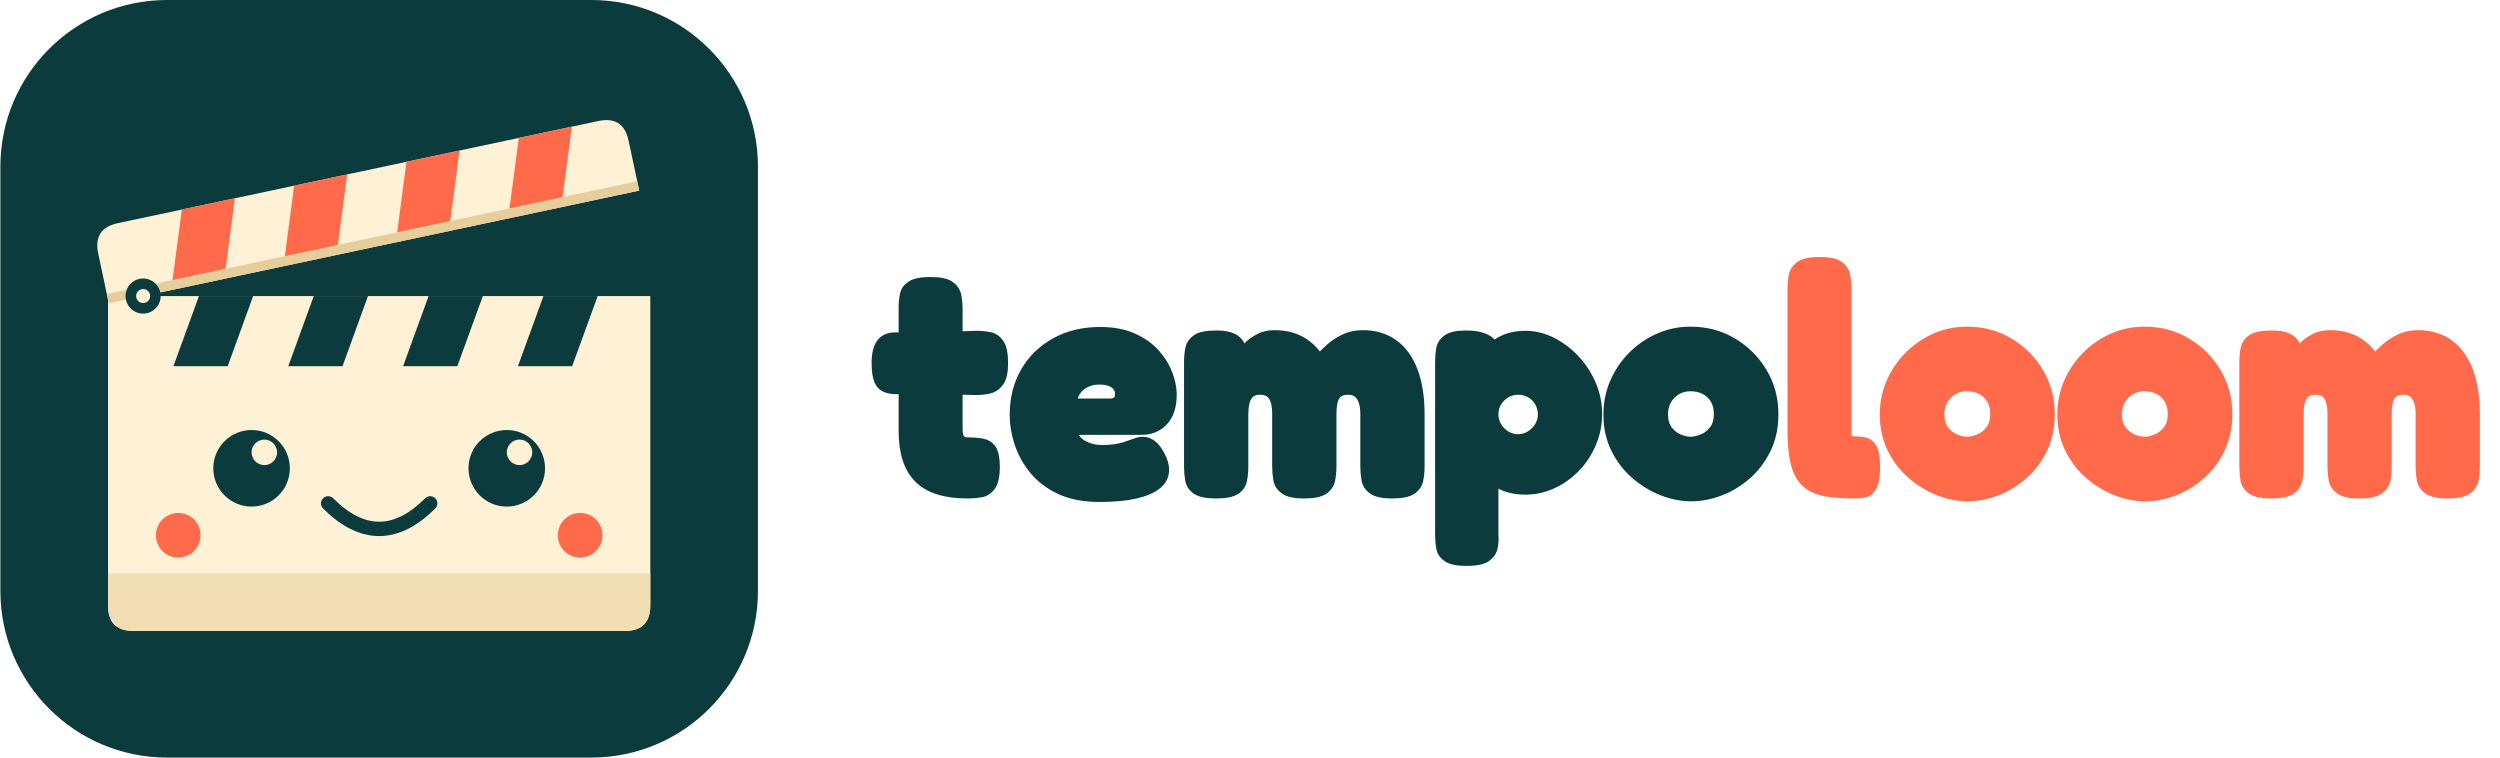
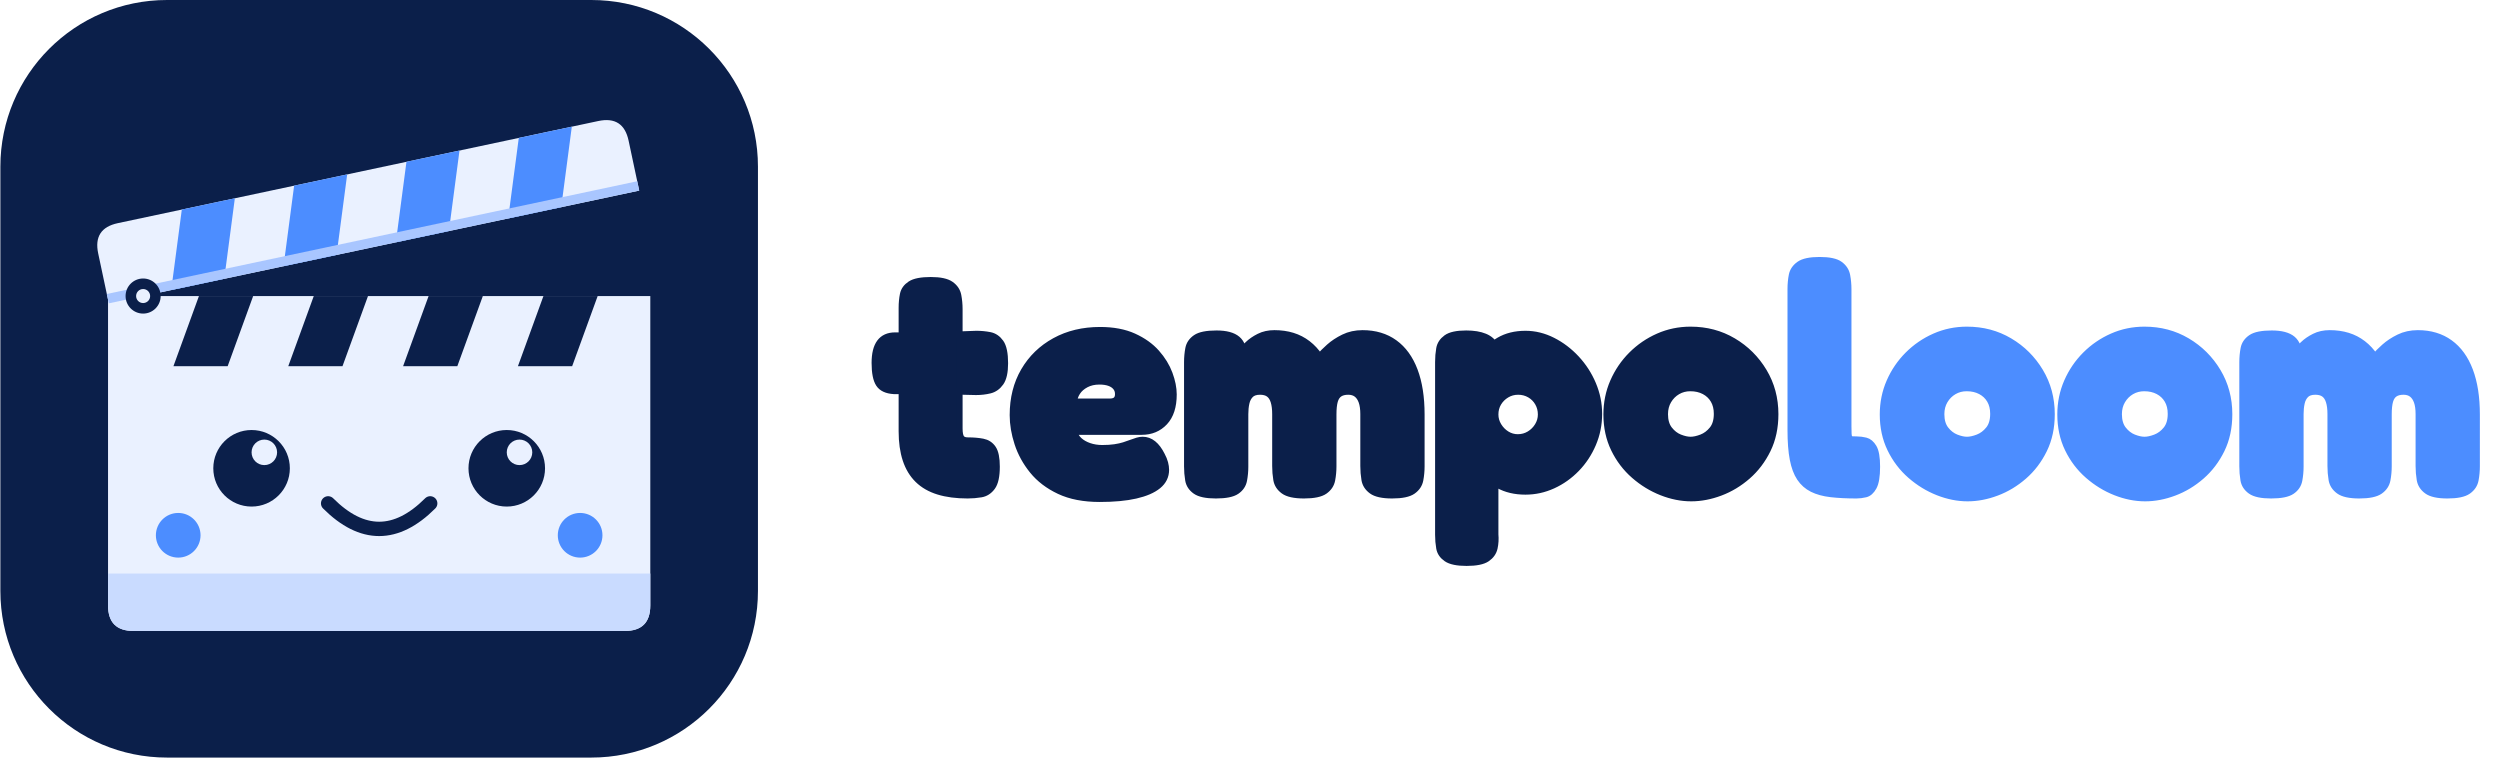
<svg xmlns="http://www.w3.org/2000/svg" width="660" height="200" viewBox="0 0 659.8 200">
  <defs>
    <clipPath id="cl">
      <path d="M105 85 V69 Q105 61 113 61 H267 Q275 61 275 69 V85 Z" />
    </clipPath>
    <clipPath id="bc">
      <path d="M105 85 H275 V182 Q275 190 267 190 H113 Q105 190 105 182 Z" />
    </clipPath>
  </defs>
-   <rect width="200" height="200" rx="44" fill="#0B3B3C" />
+   <rect width="200" height="200" rx="44" fill="#0B1F4A" />
  <svg x="20.0" y="25.1" width="160.0" height="149.9" viewBox="95 22 190 178">
-     <path d="M105 85 H275 V182 Q275 190 267 190 H113 Q105 190 105 182 Z" fill="#FFF1D6" />
+     <path d="M105 85 H275 V182 Q275 190 267 190 H113 Q105 190 105 182 Z" fill="#EAF1FF" />
    <g clip-path="url(#bc)">
-       <rect x="105" y="172" width="170" height="18" fill="#F2DDB3" />
+       <rect x="105" y="172" width="170" height="18" fill="#C9DBFF" />
    </g>
-     <polygon points="133.5,85 150.5,85 142.5,107 125.5,107" fill="#0B3B3C" />
-     <polygon points="169.5,85 186.5,85 178.5,107 161.5,107" fill="#0B3B3C" />
-     <polygon points="205.5,85 222.5,85 214.5,107 197.5,107" fill="#0B3B3C" />
-     <polygon points="241.5,85 258.5,85 250.5,107 233.5,107" fill="#0B3B3C" />
+     <polygon points="133.5,85 150.5,85 142.5,107 125.5,107" fill="#0B1F4A" />
+     <polygon points="169.5,85 186.5,85 178.5,107 161.5,107" fill="#0B1F4A" />
+     <polygon points="205.5,85 222.5,85 214.5,107 197.5,107" fill="#0B1F4A" />
+     <polygon points="241.5,85 258.5,85 250.5,107 233.5,107" fill="#0B1F4A" />
    <g transform="rotate(-12 116 85)">
-       <path d="M105 85 V69 Q105 61 113 61 H267 Q275 61 275 69 V85 Z" fill="#FFF1D6" />
+       <path d="M105 85 V69 Q105 61 113 61 H267 Q275 61 275 69 V85 Z" fill="#EAF1FF" />
      <g clip-path="url(#cl)">
-         <polygon points="133.5,61 150.5,61 142,85 125,85" fill="#FF6B4A" />
-         <polygon points="169.5,61 186.5,61 178,85 161,85" fill="#FF6B4A" />
-         <polygon points="205.5,61 222.5,61 214,85 197,85" fill="#FF6B4A" />
-         <polygon points="241.5,61 258.5,61 250,85 233,85" fill="#FF6B4A" />
-         <rect x="105" y="82" width="170" height="3" fill="#E6CE9C" />
+         <polygon points="133.5,61 150.5,61 142,85 125,85" fill="#4C8DFF" />
+         <polygon points="169.5,61 186.5,61 178,85 161,85" fill="#4C8DFF" />
+         <polygon points="205.5,61 222.5,61 214,85 197,85" fill="#4C8DFF" />
+         <polygon points="241.5,61 258.5,61 250,85 233,85" fill="#4C8DFF" />
+         <rect x="105" y="82" width="170" height="3" fill="#A9C6FF" />
      </g>
    </g>
-     <circle cx="116" cy="85" r="5.5" fill="#0B3B3C" />
-     <circle cx="116" cy="85" r="2.2" fill="#FFF1D6" />
-     <circle cx="150" cy="139" r="12" fill="#0B3B3C" />
-     <circle cx="230" cy="139" r="12" fill="#0B3B3C" />
-     <circle cx="154" cy="134" r="4" fill="#FFF1D6" />
-     <circle cx="234" cy="134" r="4" fill="#FFF1D6" />
-     <circle cx="127" cy="160" r="7" fill="#FF6B4A" />
-     <circle cx="253" cy="160" r="7" fill="#FF6B4A" />
-     <path d="M174 150 Q190 166 206 150" fill="none" stroke="#0B3B3C" stroke-width="4.5" stroke-linecap="round" />
+     <circle cx="116" cy="85" r="5.5" fill="#0B1F4A" />
+     <circle cx="116" cy="85" r="2.2" fill="#EAF1FF" />
+     <circle cx="150" cy="139" r="12" fill="#0B1F4A" />
+     <circle cx="230" cy="139" r="12" fill="#0B1F4A" />
+     <circle cx="154" cy="134" r="4" fill="#EAF1FF" />
+     <circle cx="234" cy="134" r="4" fill="#EAF1FF" />
+     <circle cx="127" cy="160" r="7" fill="#4C8DFF" />
+     <circle cx="253" cy="160" r="7" fill="#4C8DFF" />
+     <path d="M174 150 Q190 166 206 150" fill="none" stroke="#0B1F4A" stroke-width="4.5" stroke-linecap="round" />
  </svg>
-   <path transform="translate(230.0,130.0) scale(0.084)" d="M302 9Q249 9 210 -3Q171 -15 145.5 -40Q120 -65 107.5 -103Q95 -141 95 -192L95 -580Q95 -603 99 -622.5Q103 -642 122 -654.5Q141 -667 186 -667Q230 -667 249 -653.5Q268 -640 272 -619Q276 -598 276 -576L276 -201Q276 -190 277.5 -182.5Q279 -175 282 -171Q285 -167 290 -165Q295 -163 303 -163Q329 -163 349.5 -159Q370 -155 381.5 -138Q393 -121 393 -81Q393 -36 379 -17Q365 2 344 5.5Q323 9 302 9ZM74 -493L191 -493L329 -498Q351 -498 371.5 -494Q392 -490 405.5 -471Q419 -452 419 -406Q419 -364 405.5 -345Q392 -326 371.5 -321Q351 -316 328 -316L201 -319L70 -319Q36 -321 23 -341Q10 -361 10 -407Q10 -450 26 -471.5Q42 -493 74 -493ZM717 20Q642 20 590 -4.5Q538 -29 506 -68.5Q474 -108 459 -154Q444 -200 444 -243Q444 -322 479 -382Q514 -442 576 -476Q638 -510 718 -510Q780 -510 824 -490Q868 -470 895.5 -439Q923 -408 936 -373Q949 -338 949 -308Q949 -251 921 -221Q893 -191 849 -191L636 -191Q640 -175 652.5 -163.5Q665 -152 684 -145.5Q703 -139 725 -139Q747 -139 764 -141.5Q781 -144 793.5 -148Q806 -152 816.5 -156Q827 -160 835.5 -162.5Q844 -165 852 -165Q870 -165 885 -153Q900 -141 912 -117Q919 -104 922 -92.5Q925 -81 925 -71Q925 -41 900.5 -21Q876 -1 830 9.5Q784 20 717 20ZM636 -285L748 -285Q762 -285 768.5 -291Q775 -297 775 -309Q775 -322 767.5 -331Q760 -340 747 -344.5Q734 -349 716 -349Q692 -349 674 -339.5Q656 -330 646.5 -315.5Q637 -301 636 -285ZM1082 9Q1037 9 1018 -4.5Q999 -18 995.5 -39Q992 -60 992 -82L992 -409Q992 -432 996 -452.5Q1000 -473 1019 -486Q1038 -499 1084 -499Q1129 -499 1149.5 -481.5Q1170 -464 1170 -425L1153 -430Q1153 -430 1160.5 -440.5Q1168 -451 1182.5 -465Q1197 -479 1218 -489.5Q1239 -500 1266 -500Q1297 -500 1323 -492Q1349 -484 1370.5 -467.5Q1392 -451 1408 -427Q1419 -440 1438 -457Q1457 -474 1483.5 -487Q1510 -500 1543 -500Q1602 -500 1643.5 -470Q1685 -440 1706.5 -383Q1728 -326 1728 -245L1728 -82Q1728 -60 1724 -39Q1720 -18 1701 -4.5Q1682 9 1636 9Q1591 9 1572 -5Q1553 -19 1549.5 -40Q1546 -61 1546 -83L1546 -246Q1546 -270 1540.5 -285.5Q1535 -301 1524.5 -309Q1514 -317 1498 -317Q1481 -317 1470.5 -310Q1460 -303 1455.5 -287.5Q1451 -272 1451 -245L1451 -82Q1451 -60 1447 -39Q1443 -18 1424 -4.5Q1405 9 1359 9Q1314 9 1295 -5Q1276 -19 1272.5 -40Q1269 -61 1269 -83L1269 -246Q1269 -270 1264 -286Q1259 -302 1248.5 -309.5Q1238 -317 1221 -317Q1201 -317 1191 -307Q1181 -297 1177.5 -281Q1174 -265 1174 -246L1174 -81Q1174 -59 1170 -38Q1166 -17 1147 -4Q1128 9 1082 9ZM2055 -3Q2006 -3 1970 -23Q1934 -43 1911 -77.5Q1888 -112 1877 -156Q1866 -200 1867 -249Q1868 -297 1879.5 -342Q1891 -387 1914 -422Q1937 -457 1972 -477.5Q2007 -498 2055 -498Q2099 -498 2140.5 -477Q2182 -456 2215 -420.5Q2248 -385 2267 -340Q2286 -295 2286 -247Q2286 -197 2267 -152.5Q2248 -108 2215.5 -74.5Q2183 -41 2141.5 -22Q2100 -3 2055 -3ZM1870 221Q1826 221 1807 208Q1788 195 1784.5 175Q1781 155 1781 133L1781 -410Q1781 -432 1784.5 -452Q1788 -472 1806.5 -485.5Q1825 -499 1869 -499Q1904 -499 1927 -489.5Q1950 -480 1960 -460L1960 132Q1962 154 1957.5 174.5Q1953 195 1934 208Q1915 221 1870 221ZM2031 -173Q2051 -173 2067.5 -183Q2084 -193 2094 -209.5Q2104 -226 2104 -245Q2104 -265 2094.5 -281.5Q2085 -298 2068.5 -307.5Q2052 -317 2032 -317Q2012 -317 1995.5 -307Q1979 -297 1969.5 -281Q1960 -265 1960 -245Q1960 -226 1970 -209.5Q1980 -193 1996 -183Q2012 -173 2031 -173ZM2576 18Q2530 18 2483 -0.5Q2436 -19 2396.5 -53.5Q2357 -88 2333.5 -136.5Q2310 -185 2310 -245Q2310 -300 2331 -348Q2352 -396 2388.5 -432.5Q2425 -469 2472.5 -490Q2520 -511 2574 -511Q2648 -511 2708 -475.5Q2768 -440 2804 -380Q2840 -320 2840 -246Q2840 -183 2816 -134Q2792 -85 2753 -51Q2714 -17 2667.5 0.5Q2621 18 2576 18ZM2574 -165Q2589 -165 2608.5 -172.5Q2628 -180 2642.5 -198Q2657 -216 2657 -247Q2657 -272 2646.5 -290Q2636 -308 2617 -318Q2598 -328 2573 -328Q2551 -328 2533 -317.5Q2515 -307 2504 -288.5Q2493 -270 2493 -246Q2493 -216 2507 -198Q2521 -180 2540 -172.5Q2559 -165 2574 -165Z" fill="#0B3B3C" stroke="#0B3B3C" stroke-width="20.0" stroke-linejoin="round" />
-   <path transform="translate(469.7,130.0) scale(0.084)" d="M242 9Q196 9 161.5 5Q127 1 103 -11Q79 -23 64 -45.5Q49 -68 42 -104.5Q35 -141 35 -196L35 -639Q35 -662 39 -682.5Q43 -703 62 -716.5Q81 -730 126 -730Q171 -730 189.5 -716.5Q208 -703 212 -682Q216 -661 216 -638L216 -207Q216 -192 216.5 -183.5Q217 -175 219.5 -171Q222 -167 227.5 -166.5Q233 -166 243 -166Q256 -166 270.5 -162.5Q285 -159 295.5 -141.5Q306 -124 306 -81Q306 -36 295.5 -17Q285 2 270 5.5Q255 9 242 9ZM591 18Q545 18 498 -0.5Q451 -19 411.5 -53.5Q372 -88 348.5 -136.5Q325 -185 325 -245Q325 -300 346 -348Q367 -396 403.5 -432.5Q440 -469 487.5 -490Q535 -511 589 -511Q663 -511 723 -475.5Q783 -440 819 -380Q855 -320 855 -246Q855 -183 831 -134Q807 -85 768 -51Q729 -17 682.5 0.5Q636 18 591 18ZM589 -165Q604 -165 623.5 -172.5Q643 -180 657.5 -198Q672 -216 672 -247Q672 -272 661.5 -290Q651 -308 632 -318Q613 -328 588 -328Q566 -328 548 -317.5Q530 -307 519 -288.5Q508 -270 508 -246Q508 -216 522 -198Q536 -180 555 -172.5Q574 -165 589 -165ZM1149 18Q1103 18 1056 -0.5Q1009 -19 969.5 -53.5Q930 -88 906.5 -136.5Q883 -185 883 -245Q883 -300 904 -348Q925 -396 961.5 -432.5Q998 -469 1045.5 -490Q1093 -511 1147 -511Q1221 -511 1281 -475.5Q1341 -440 1377 -380Q1413 -320 1413 -246Q1413 -183 1389 -134Q1365 -85 1326 -51Q1287 -17 1240.5 0.5Q1194 18 1149 18ZM1147 -165Q1162 -165 1181.5 -172.5Q1201 -180 1215.5 -198Q1230 -216 1230 -247Q1230 -272 1219.5 -290Q1209 -308 1190 -318Q1171 -328 1146 -328Q1124 -328 1106 -317.5Q1088 -307 1077 -288.5Q1066 -270 1066 -246Q1066 -216 1080 -198Q1094 -180 1113 -172.5Q1132 -165 1147 -165ZM1545 9Q1500 9 1481 -4.5Q1462 -18 1458.5 -39Q1455 -60 1455 -82L1455 -409Q1455 -432 1459 -452.5Q1463 -473 1482 -486Q1501 -499 1547 -499Q1592 -499 1612.5 -481.5Q1633 -464 1633 -425L1616 -430Q1616 -430 1623.5 -440.5Q1631 -451 1645.5 -465Q1660 -479 1681 -489.5Q1702 -500 1729 -500Q1760 -500 1786 -492Q1812 -484 1833.5 -467.5Q1855 -451 1871 -427Q1882 -440 1901 -457Q1920 -474 1946.5 -487Q1973 -500 2006 -500Q2065 -500 2106.5 -470Q2148 -440 2169.5 -383Q2191 -326 2191 -245L2191 -82Q2191 -60 2187 -39Q2183 -18 2164 -4.5Q2145 9 2099 9Q2054 9 2035 -5Q2016 -19 2012.5 -40Q2009 -61 2009 -83L2009 -246Q2009 -270 2003.5 -285.5Q1998 -301 1987.5 -309Q1977 -317 1961 -317Q1944 -317 1933.5 -310Q1923 -303 1918.5 -287.5Q1914 -272 1914 -245L1914 -82Q1914 -60 1910 -39Q1906 -18 1887 -4.5Q1868 9 1822 9Q1777 9 1758 -5Q1739 -19 1735.5 -40Q1732 -61 1732 -83L1732 -246Q1732 -270 1727 -286Q1722 -302 1711.5 -309.5Q1701 -317 1684 -317Q1664 -317 1654 -307Q1644 -297 1640.5 -281Q1637 -265 1637 -246L1637 -81Q1637 -59 1633 -38Q1629 -17 1610 -4Q1591 9 1545 9Z" fill="#FF6B4A" stroke="#FF6B4A" stroke-width="20.0" stroke-linejoin="round" />
+   <path transform="translate(230.0,130.0) scale(0.084)" d="M302 9Q249 9 210 -3Q171 -15 145.5 -40Q120 -65 107.5 -103Q95 -141 95 -192L95 -580Q95 -603 99 -622.5Q103 -642 122 -654.5Q141 -667 186 -667Q230 -667 249 -653.5Q268 -640 272 -619Q276 -598 276 -576L276 -201Q276 -190 277.5 -182.5Q279 -175 282 -171Q285 -167 290 -165Q295 -163 303 -163Q329 -163 349.5 -159Q370 -155 381.5 -138Q393 -121 393 -81Q393 -36 379 -17Q365 2 344 5.5Q323 9 302 9ZM74 -493L191 -493L329 -498Q351 -498 371.5 -494Q392 -490 405.5 -471Q419 -452 419 -406Q419 -364 405.5 -345Q392 -326 371.5 -321Q351 -316 328 -316L201 -319L70 -319Q36 -321 23 -341Q10 -361 10 -407Q10 -450 26 -471.5Q42 -493 74 -493ZM717 20Q642 20 590 -4.5Q538 -29 506 -68.5Q474 -108 459 -154Q444 -200 444 -243Q444 -322 479 -382Q514 -442 576 -476Q638 -510 718 -510Q780 -510 824 -490Q868 -470 895.5 -439Q923 -408 936 -373Q949 -338 949 -308Q949 -251 921 -221Q893 -191 849 -191L636 -191Q640 -175 652.5 -163.5Q665 -152 684 -145.5Q703 -139 725 -139Q747 -139 764 -141.5Q781 -144 793.5 -148Q806 -152 816.5 -156Q827 -160 835.5 -162.5Q844 -165 852 -165Q870 -165 885 -153Q900 -141 912 -117Q919 -104 922 -92.5Q925 -81 925 -71Q925 -41 900.5 -21Q876 -1 830 9.5Q784 20 717 20ZM636 -285L748 -285Q762 -285 768.5 -291Q775 -297 775 -309Q775 -322 767.5 -331Q760 -340 747 -344.5Q734 -349 716 -349Q692 -349 674 -339.5Q656 -330 646.5 -315.5Q637 -301 636 -285ZM1082 9Q1037 9 1018 -4.5Q999 -18 995.5 -39Q992 -60 992 -82L992 -409Q992 -432 996 -452.5Q1000 -473 1019 -486Q1038 -499 1084 -499Q1129 -499 1149.5 -481.5Q1170 -464 1170 -425L1153 -430Q1153 -430 1160.5 -440.5Q1168 -451 1182.5 -465Q1197 -479 1218 -489.5Q1239 -500 1266 -500Q1297 -500 1323 -492Q1349 -484 1370.5 -467.5Q1392 -451 1408 -427Q1419 -440 1438 -457Q1457 -474 1483.5 -487Q1510 -500 1543 -500Q1602 -500 1643.5 -470Q1685 -440 1706.5 -383Q1728 -326 1728 -245L1728 -82Q1728 -60 1724 -39Q1720 -18 1701 -4.5Q1682 9 1636 9Q1591 9 1572 -5Q1553 -19 1549.5 -40Q1546 -61 1546 -83L1546 -246Q1546 -270 1540.5 -285.5Q1535 -301 1524.5 -309Q1514 -317 1498 -317Q1481 -317 1470.5 -310Q1460 -303 1455.5 -287.5Q1451 -272 1451 -245L1451 -82Q1451 -60 1447 -39Q1443 -18 1424 -4.5Q1405 9 1359 9Q1314 9 1295 -5Q1276 -19 1272.5 -40Q1269 -61 1269 -83L1269 -246Q1269 -270 1264 -286Q1259 -302 1248.5 -309.5Q1238 -317 1221 -317Q1201 -317 1191 -307Q1181 -297 1177.5 -281Q1174 -265 1174 -246L1174 -81Q1174 -59 1170 -38Q1166 -17 1147 -4Q1128 9 1082 9ZM2055 -3Q2006 -3 1970 -23Q1934 -43 1911 -77.5Q1888 -112 1877 -156Q1866 -200 1867 -249Q1868 -297 1879.5 -342Q1891 -387 1914 -422Q1937 -457 1972 -477.5Q2007 -498 2055 -498Q2099 -498 2140.5 -477Q2182 -456 2215 -420.5Q2248 -385 2267 -340Q2286 -295 2286 -247Q2286 -197 2267 -152.5Q2248 -108 2215.5 -74.5Q2183 -41 2141.5 -22Q2100 -3 2055 -3ZM1870 221Q1826 221 1807 208Q1788 195 1784.5 175Q1781 155 1781 133L1781 -410Q1781 -432 1784.5 -452Q1788 -472 1806.5 -485.5Q1825 -499 1869 -499Q1904 -499 1927 -489.5Q1950 -480 1960 -460L1960 132Q1962 154 1957.5 174.5Q1953 195 1934 208Q1915 221 1870 221ZM2031 -173Q2051 -173 2067.5 -183Q2084 -193 2094 -209.5Q2104 -226 2104 -245Q2104 -265 2094.5 -281.5Q2085 -298 2068.5 -307.5Q2052 -317 2032 -317Q2012 -317 1995.5 -307Q1979 -297 1969.5 -281Q1960 -265 1960 -245Q1960 -226 1970 -209.5Q1980 -193 1996 -183Q2012 -173 2031 -173ZM2576 18Q2530 18 2483 -0.5Q2436 -19 2396.5 -53.5Q2357 -88 2333.5 -136.5Q2310 -185 2310 -245Q2310 -300 2331 -348Q2352 -396 2388.5 -432.5Q2425 -469 2472.5 -490Q2520 -511 2574 -511Q2648 -511 2708 -475.5Q2768 -440 2804 -380Q2840 -320 2840 -246Q2840 -183 2816 -134Q2792 -85 2753 -51Q2714 -17 2667.5 0.5Q2621 18 2576 18ZM2574 -165Q2589 -165 2608.5 -172.5Q2628 -180 2642.5 -198Q2657 -216 2657 -247Q2657 -272 2646.5 -290Q2636 -308 2617 -318Q2598 -328 2573 -328Q2551 -328 2533 -317.5Q2515 -307 2504 -288.5Q2493 -270 2493 -246Q2493 -216 2507 -198Q2521 -180 2540 -172.5Q2559 -165 2574 -165Z" fill="#0B1F4A" stroke="#0B1F4A" stroke-width="20.0" stroke-linejoin="round" />
+   <path transform="translate(469.7,130.0) scale(0.084)" d="M242 9Q196 9 161.5 5Q127 1 103 -11Q79 -23 64 -45.5Q49 -68 42 -104.5Q35 -141 35 -196L35 -639Q35 -662 39 -682.5Q43 -703 62 -716.5Q81 -730 126 -730Q171 -730 189.5 -716.5Q208 -703 212 -682Q216 -661 216 -638L216 -207Q216 -192 216.5 -183.5Q217 -175 219.5 -171Q222 -167 227.5 -166.5Q233 -166 243 -166Q256 -166 270.5 -162.5Q285 -159 295.5 -141.5Q306 -124 306 -81Q306 -36 295.5 -17Q285 2 270 5.5Q255 9 242 9ZM591 18Q545 18 498 -0.5Q451 -19 411.5 -53.5Q372 -88 348.5 -136.5Q325 -185 325 -245Q325 -300 346 -348Q367 -396 403.5 -432.5Q440 -469 487.5 -490Q535 -511 589 -511Q663 -511 723 -475.5Q783 -440 819 -380Q855 -320 855 -246Q855 -183 831 -134Q807 -85 768 -51Q729 -17 682.5 0.5Q636 18 591 18ZM589 -165Q604 -165 623.5 -172.5Q643 -180 657.5 -198Q672 -216 672 -247Q672 -272 661.5 -290Q651 -308 632 -318Q613 -328 588 -328Q566 -328 548 -317.5Q530 -307 519 -288.5Q508 -270 508 -246Q508 -216 522 -198Q536 -180 555 -172.5Q574 -165 589 -165ZM1149 18Q1103 18 1056 -0.5Q1009 -19 969.5 -53.5Q930 -88 906.5 -136.5Q883 -185 883 -245Q883 -300 904 -348Q925 -396 961.5 -432.5Q998 -469 1045.5 -490Q1093 -511 1147 -511Q1221 -511 1281 -475.5Q1341 -440 1377 -380Q1413 -320 1413 -246Q1413 -183 1389 -134Q1365 -85 1326 -51Q1287 -17 1240.5 0.5Q1194 18 1149 18ZM1147 -165Q1162 -165 1181.5 -172.5Q1201 -180 1215.5 -198Q1230 -216 1230 -247Q1230 -272 1219.5 -290Q1209 -308 1190 -318Q1171 -328 1146 -328Q1124 -328 1106 -317.5Q1088 -307 1077 -288.5Q1066 -270 1066 -246Q1066 -216 1080 -198Q1094 -180 1113 -172.5Q1132 -165 1147 -165ZM1545 9Q1500 9 1481 -4.5Q1462 -18 1458.5 -39Q1455 -60 1455 -82L1455 -409Q1455 -432 1459 -452.5Q1463 -473 1482 -486Q1501 -499 1547 -499Q1592 -499 1612.5 -481.5Q1633 -464 1633 -425L1616 -430Q1616 -430 1623.5 -440.5Q1631 -451 1645.5 -465Q1660 -479 1681 -489.5Q1702 -500 1729 -500Q1760 -500 1786 -492Q1812 -484 1833.5 -467.5Q1855 -451 1871 -427Q1882 -440 1901 -457Q1920 -474 1946.5 -487Q1973 -500 2006 -500Q2065 -500 2106.5 -470Q2148 -440 2169.5 -383Q2191 -326 2191 -245L2191 -82Q2191 -60 2187 -39Q2183 -18 2164 -4.5Q2145 9 2099 9Q2054 9 2035 -5Q2016 -19 2012.5 -40Q2009 -61 2009 -83L2009 -246Q2009 -270 2003.5 -285.5Q1998 -301 1987.5 -309Q1977 -317 1961 -317Q1944 -317 1933.5 -310Q1923 -303 1918.5 -287.5Q1914 -272 1914 -245L1914 -82Q1914 -60 1910 -39Q1906 -18 1887 -4.5Q1868 9 1822 9Q1777 9 1758 -5Q1739 -19 1735.5 -40Q1732 -61 1732 -83L1732 -246Q1732 -270 1727 -286Q1722 -302 1711.5 -309.5Q1701 -317 1684 -317Q1664 -317 1654 -307Q1644 -297 1640.5 -281Q1637 -265 1637 -246L1637 -81Q1637 -59 1633 -38Q1629 -17 1610 -4Q1591 9 1545 9Z" fill="#4C8DFF" stroke="#4C8DFF" stroke-width="20.0" stroke-linejoin="round" />
</svg>
